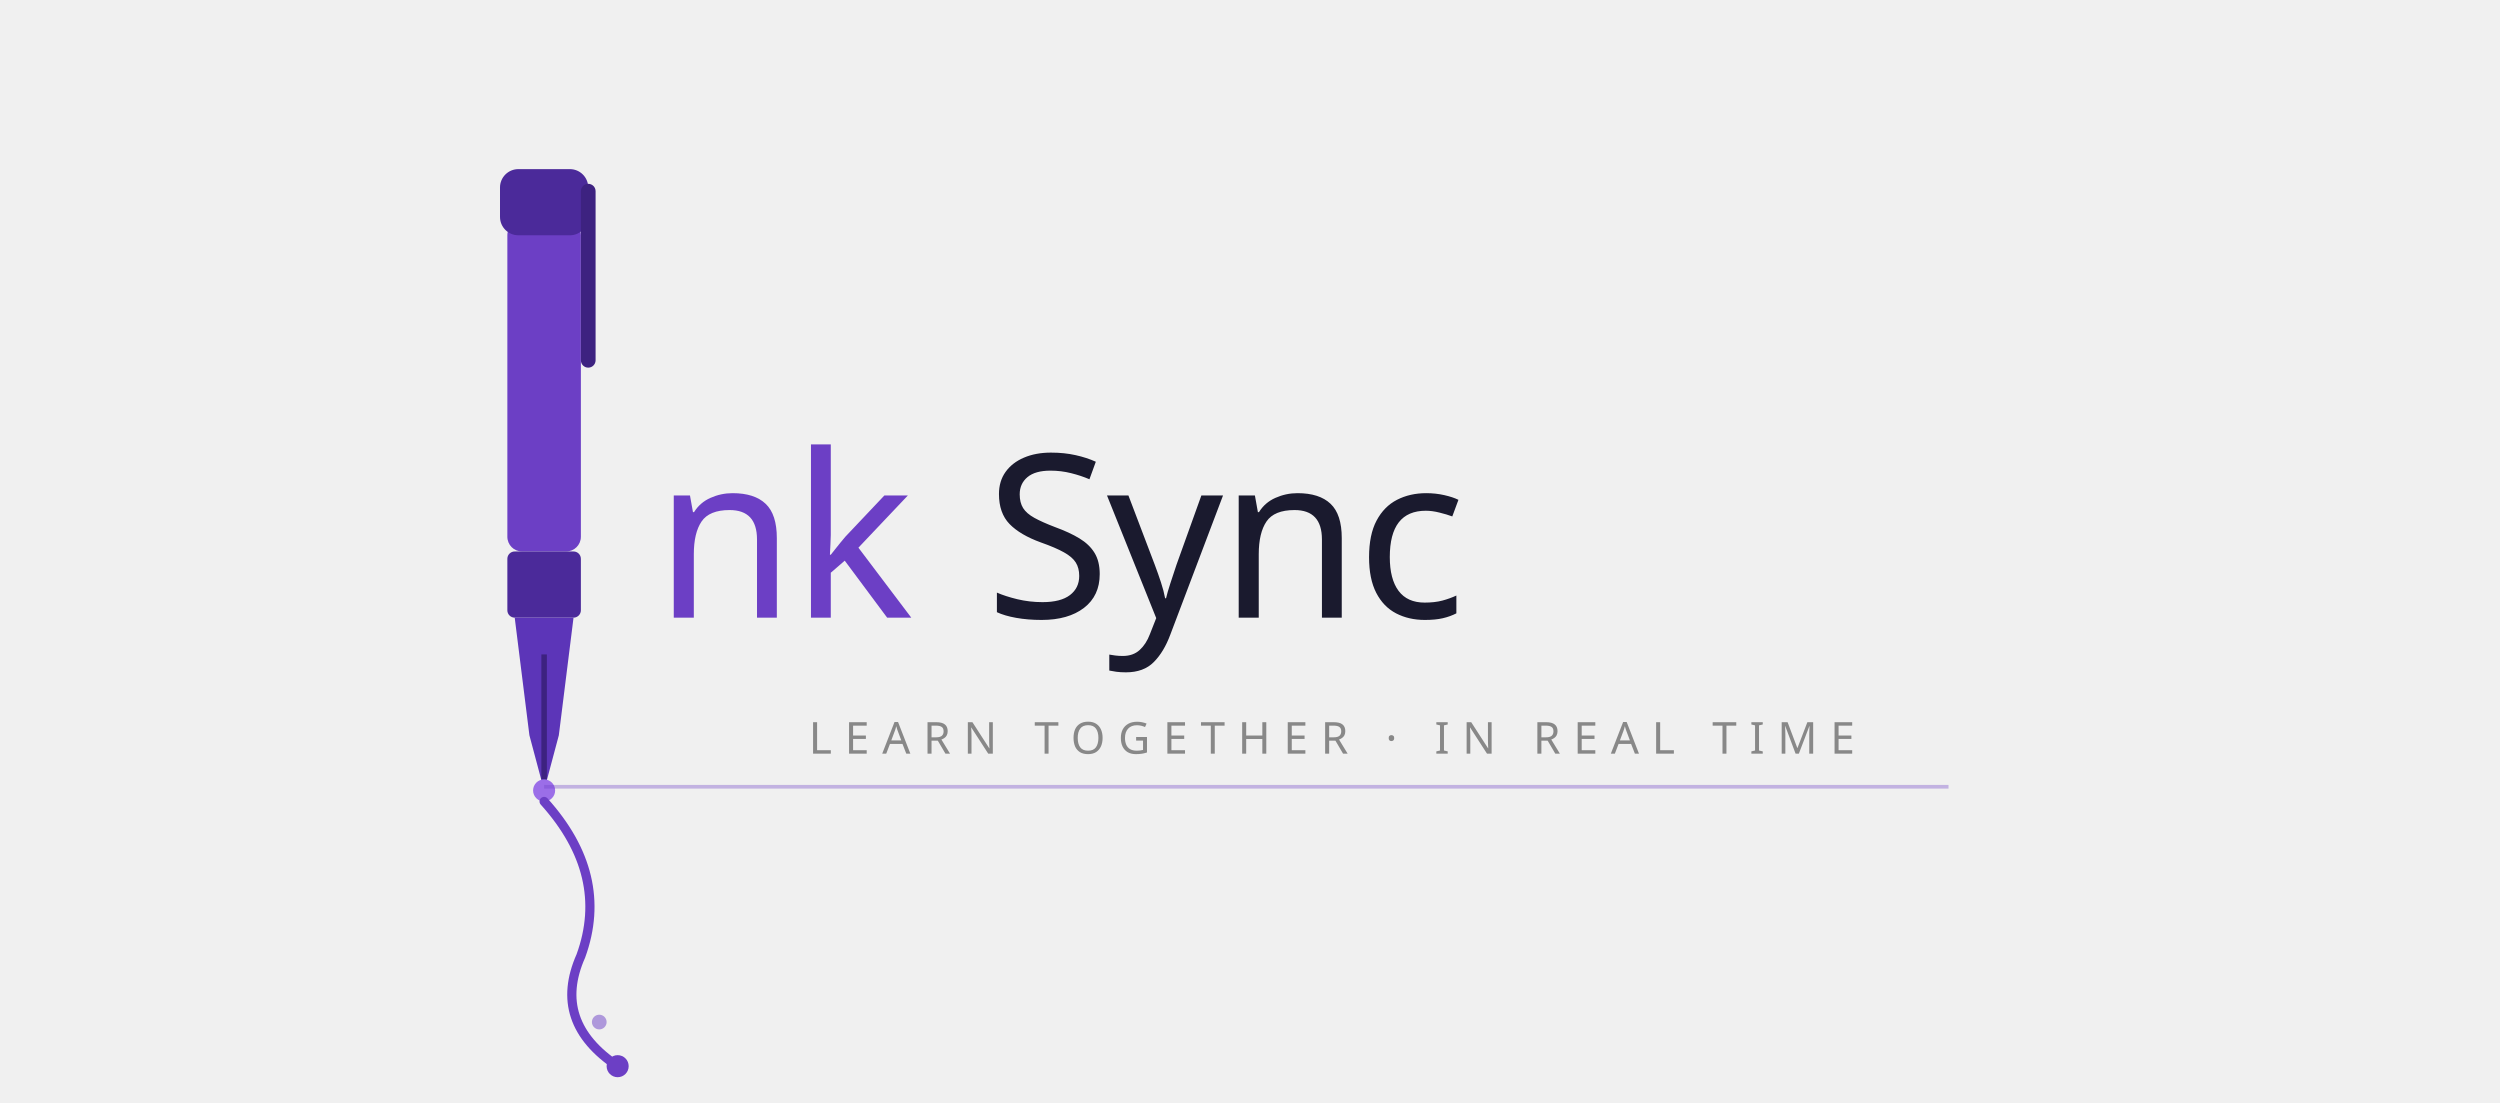
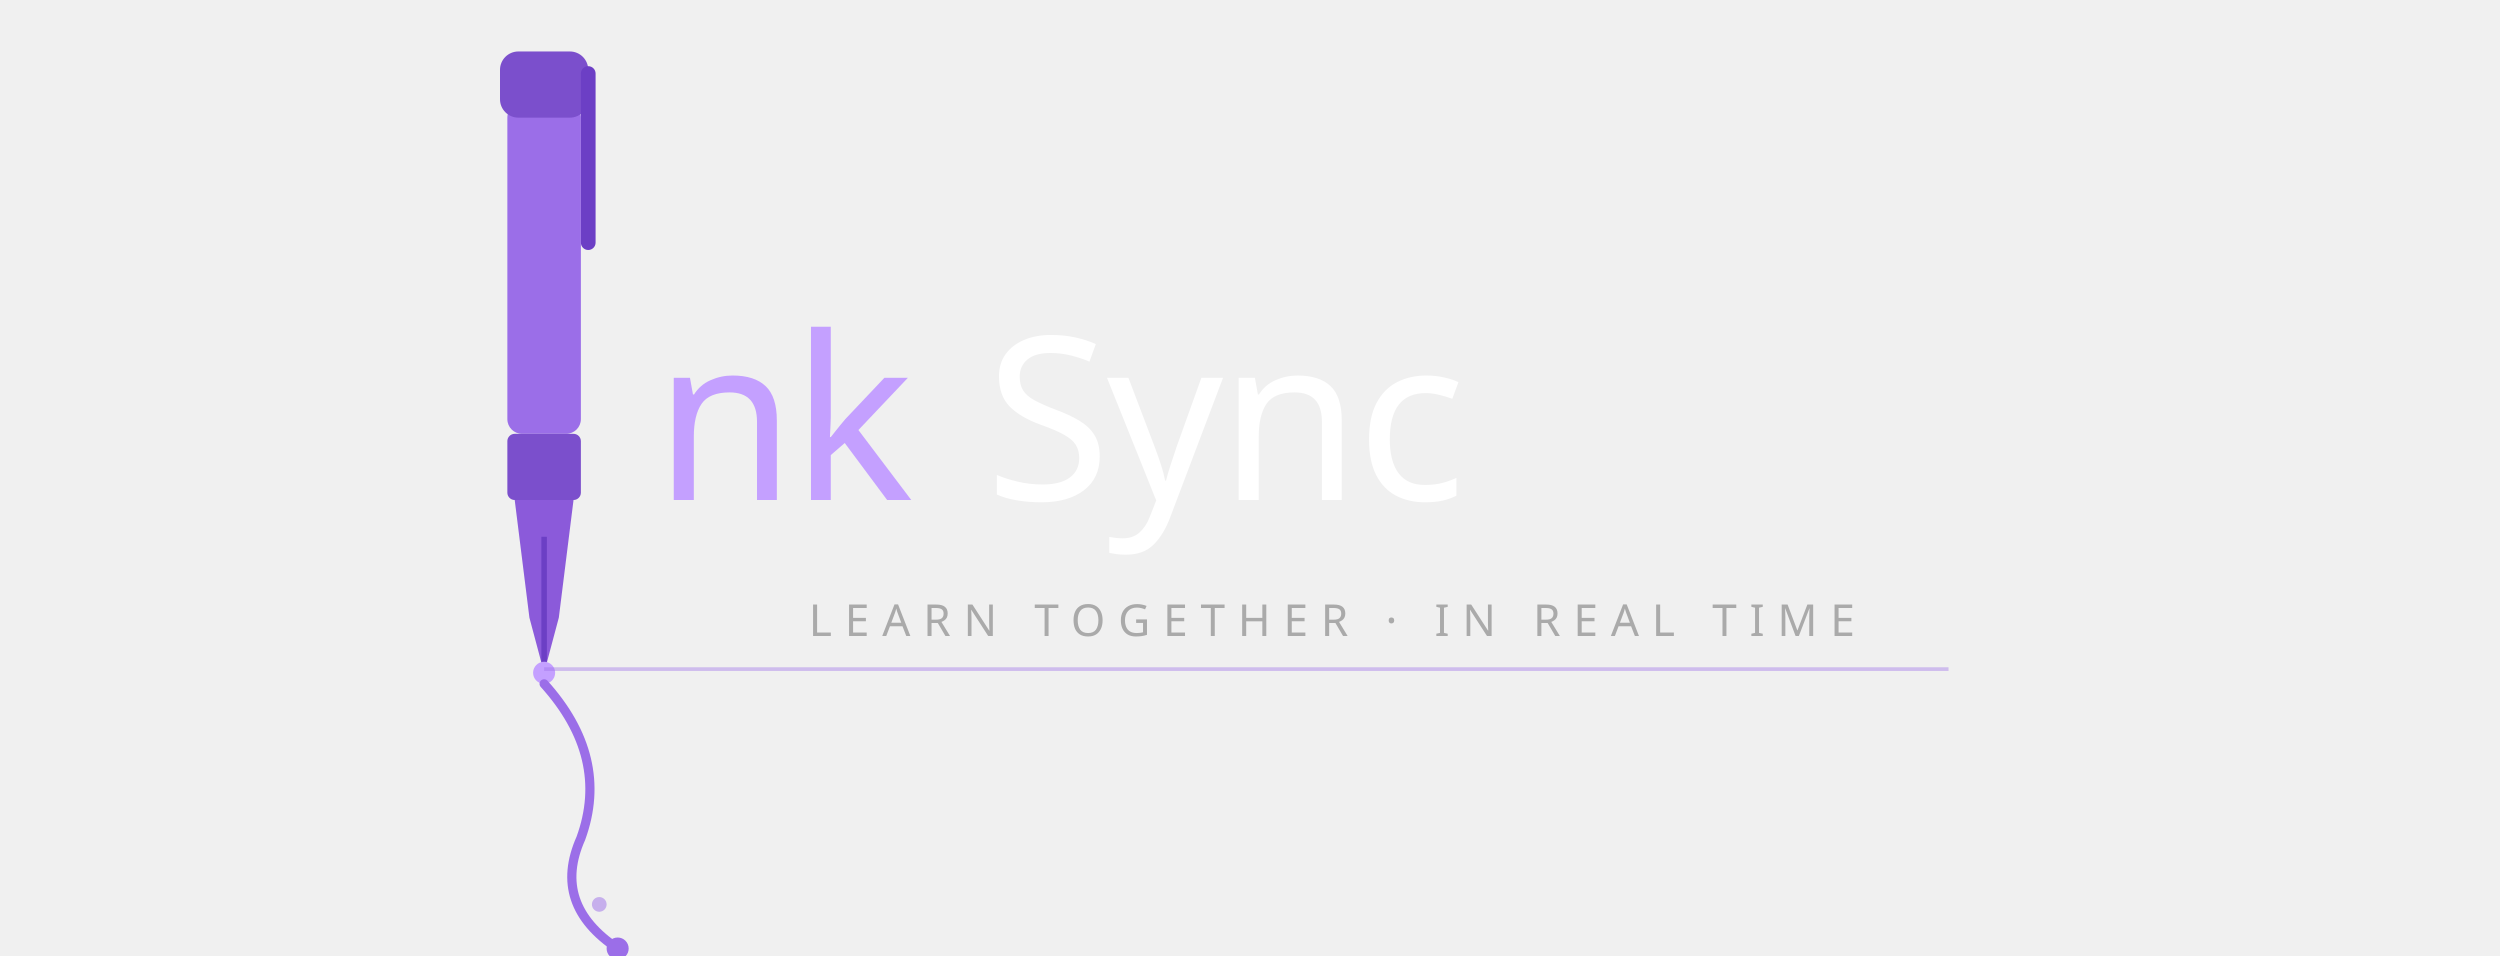
- <svg xmlns="http://www.w3.org/2000/svg" width="100%" viewBox="0 0 680 300">
-   <g transform="translate(148, 60)">
-     <rect x="-10" y="0" width="20" height="90" rx="4" fill="#6C3FC5" />
-     <rect x="-12" y="-14" width="24" height="18" rx="5" fill="#4B2A9A" />
-     <rect x="10" y="-10" width="4" height="50" rx="2" fill="#3D2280" />
-     <rect x="-10" y="90" width="20" height="18" rx="2" fill="#4B2A9A" />
-     <path d="M-8,108 L8,108 L4,140 L0,155 L-4,140 Z" fill="#5C35B8" />
-     <line x1="0" y1="118" x2="0" y2="152" stroke="#3D2280" stroke-width="1.5" />
-     <circle cx="0" cy="155" r="3" fill="#9B6EE8" />
-     <path d="M0,158 Q18,178 10,200 Q2,218 20,230" fill="none" stroke="#6C3FC5" stroke-width="2.5" stroke-linecap="round" />
-     <circle cx="20" cy="230" r="3" fill="#6C3FC5" />
-     <circle cx="15" cy="218" r="2" fill="#6C3FC5" opacity="0.5" />
+ <svg xmlns="http://www.w3.org/2000/svg" width="100%" viewBox="0 0 680 260">
+   <g transform="translate(148, 28)">
+     <rect x="-10" y="0" width="20" height="90" rx="4" fill="#9B6EE8" />
+     <rect x="-12" y="-14" width="24" height="18" rx="5" fill="#7B4FCC" />
+     <rect x="10" y="-10" width="4" height="50" rx="2" fill="#6C3FC5" />
+     <rect x="-10" y="90" width="20" height="18" rx="2" fill="#7B4FCC" />
+     <path d="M-8,108 L8,108 L4,140 L0,155 L-4,140 Z" fill="#8B5ADA" />
+     <line x1="0" y1="118" x2="0" y2="152" stroke="#6C3FC5" stroke-width="1.5" />
+     <circle cx="0" cy="155" r="3" fill="#C4A0FF" />
+     <path d="M0,158 Q18,178 10,200 Q2,218 20,230" fill="none" stroke="#9B6EE8" stroke-width="2.5" stroke-linecap="round" />
+     <circle cx="20" cy="230" r="3" fill="#9B6EE8" />
+     <circle cx="15" cy="218" r="2" fill="#9B6EE8" opacity="0.5" />
  </g>
-   <text x="178" y="168" font-size="62" font-weight="500" fill="#6C3FC5" font-family="sans-serif" letter-spacing="-1">nk</text>
-   <text x="268" y="168" font-size="62" font-weight="400" fill="#1a1a2e" font-family="sans-serif" letter-spacing="-1">Sync</text>
-   <text x="220" y="205" font-size="12" fill="#888" font-family="sans-serif" letter-spacing="3.5">LEARN TOGETHER · IN REAL TIME</text>
-   <line x1="148" y1="214" x2="530" y2="214" stroke="#6C3FC5" stroke-width="1" opacity="0.35" />
+   <text x="178" y="136" font-size="62" font-weight="500" fill="#C4A0FF" font-family="sans-serif" letter-spacing="-1">nk</text>
+   <text x="268" y="136" font-size="62" font-weight="400" fill="#ffffff" font-family="sans-serif" letter-spacing="-1">Sync</text>
+   <text x="220" y="173" font-size="12" fill="#aaa" font-family="sans-serif" letter-spacing="3.5">LEARN TOGETHER · IN REAL TIME</text>
+   <line x1="148" y1="182" x2="530" y2="182" stroke="#9B6EE8" stroke-width="1" opacity="0.4" />
</svg>
